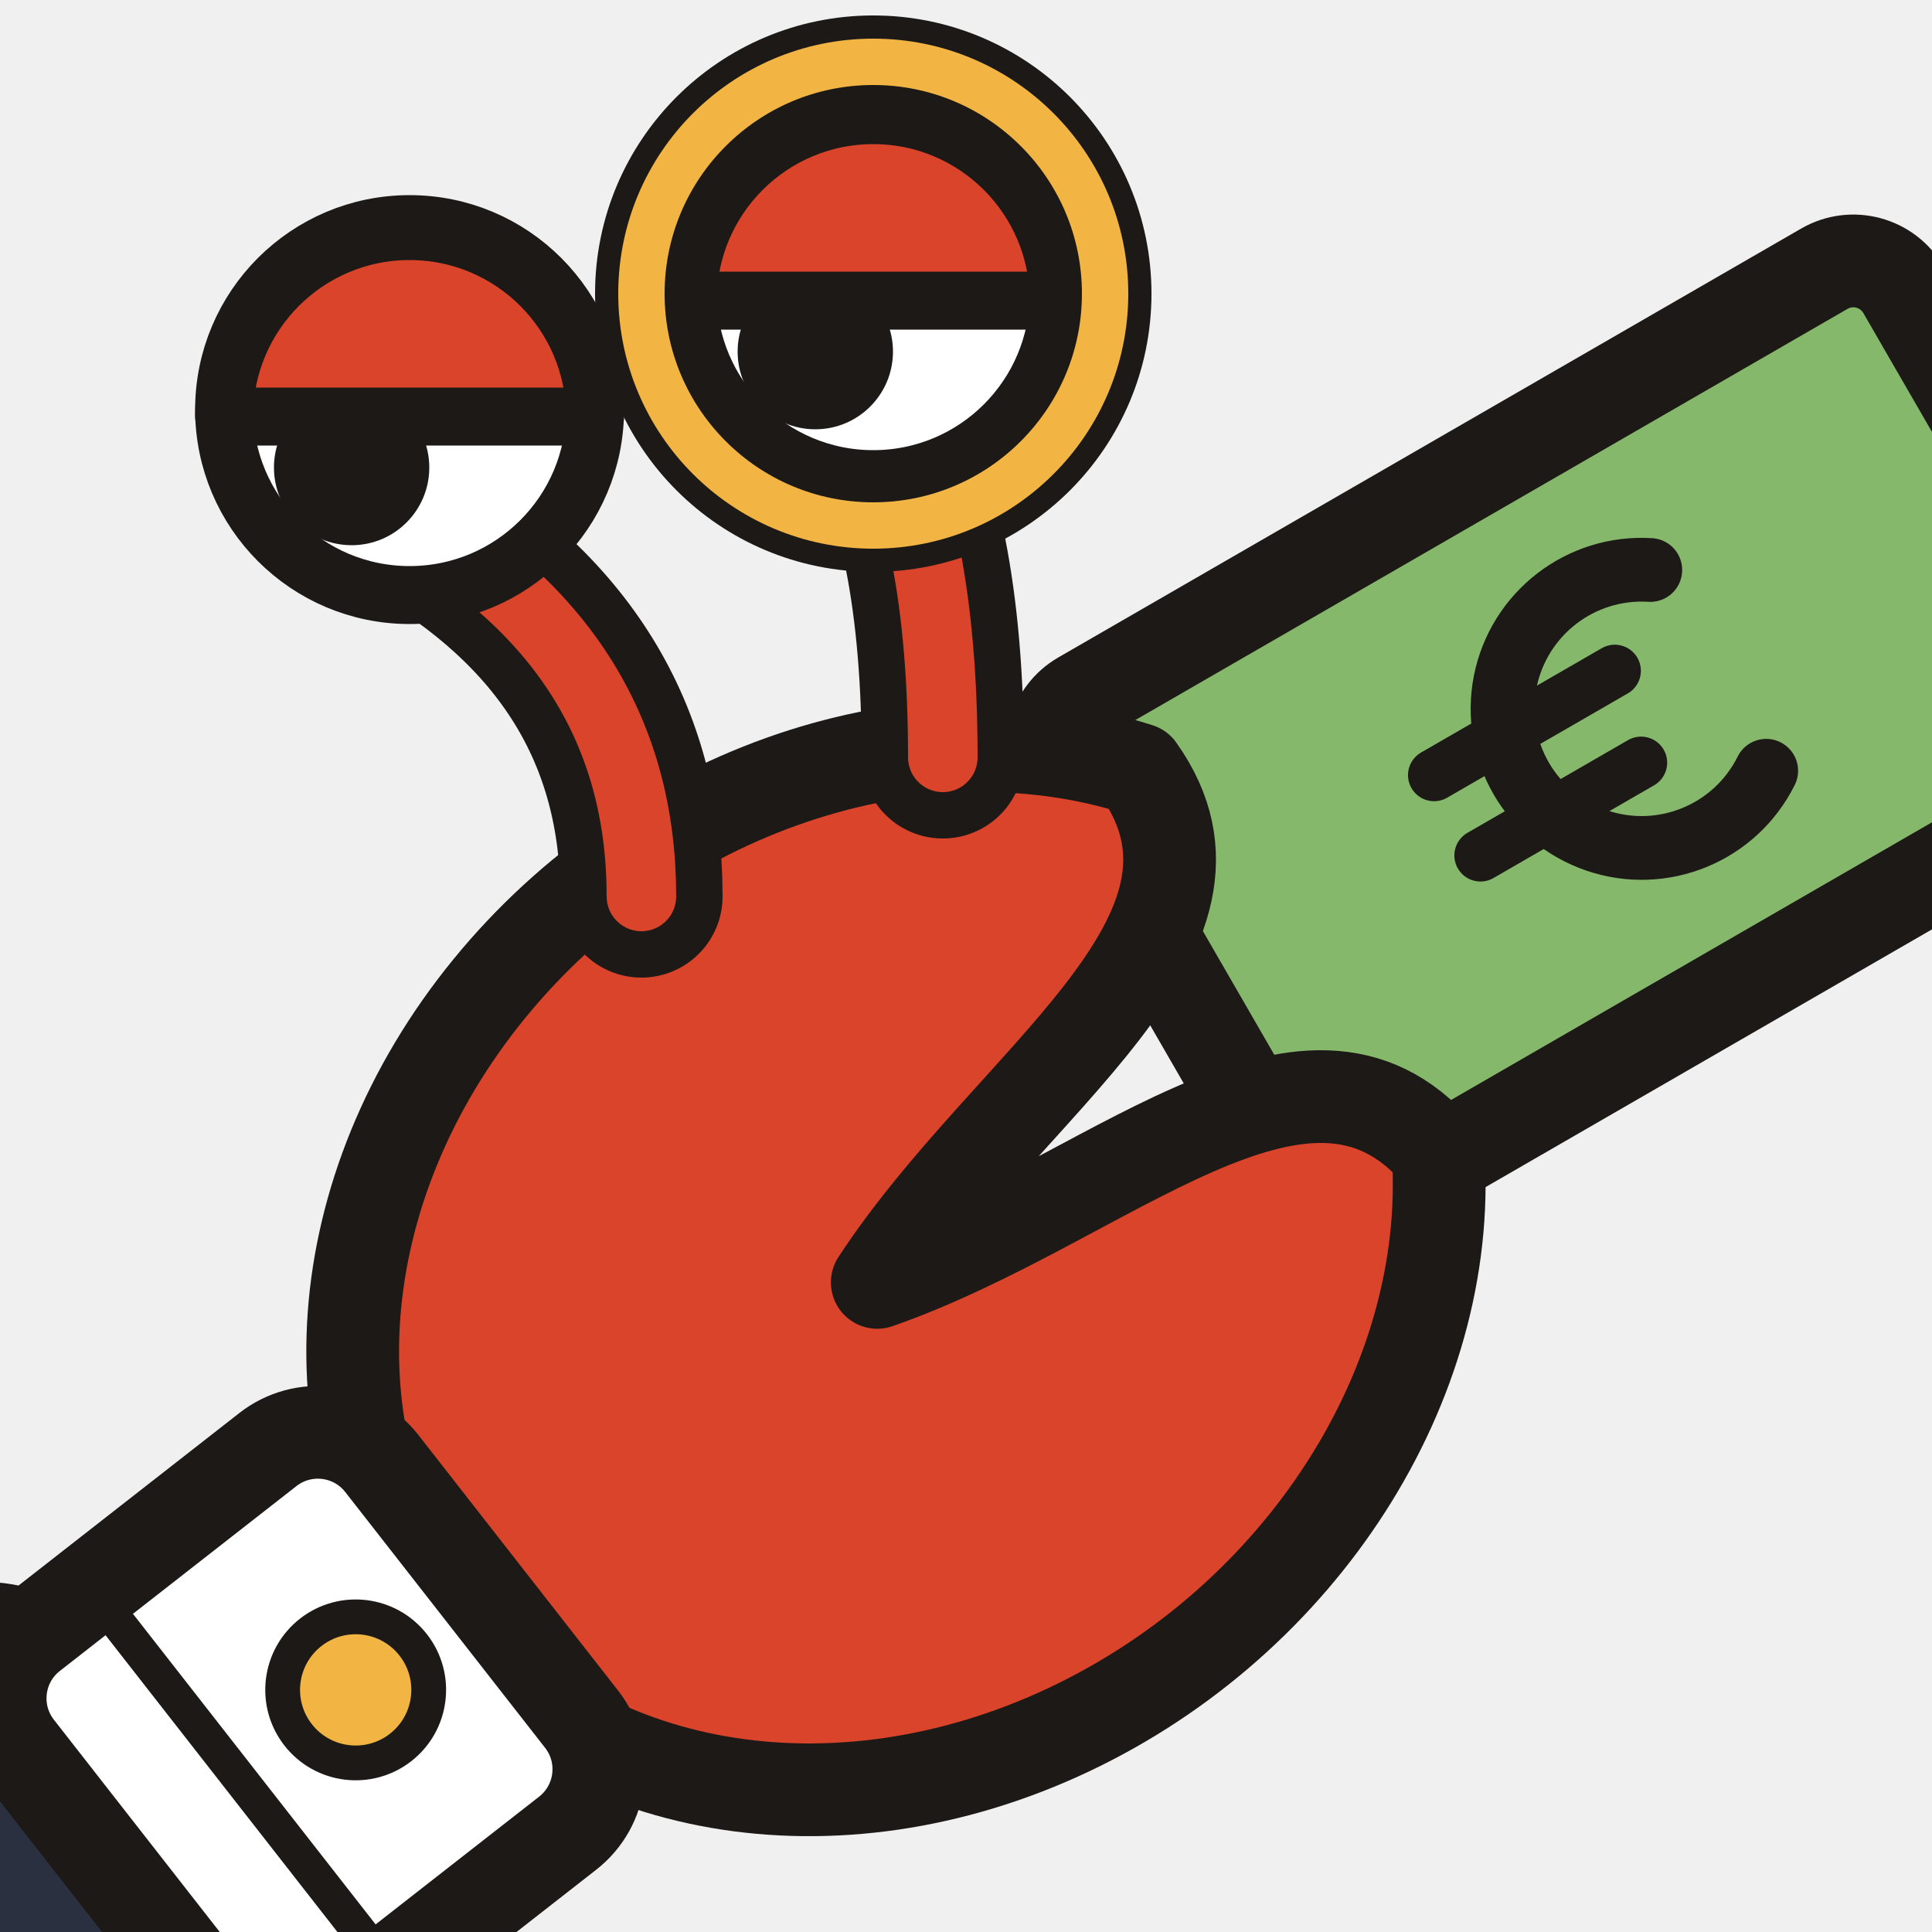
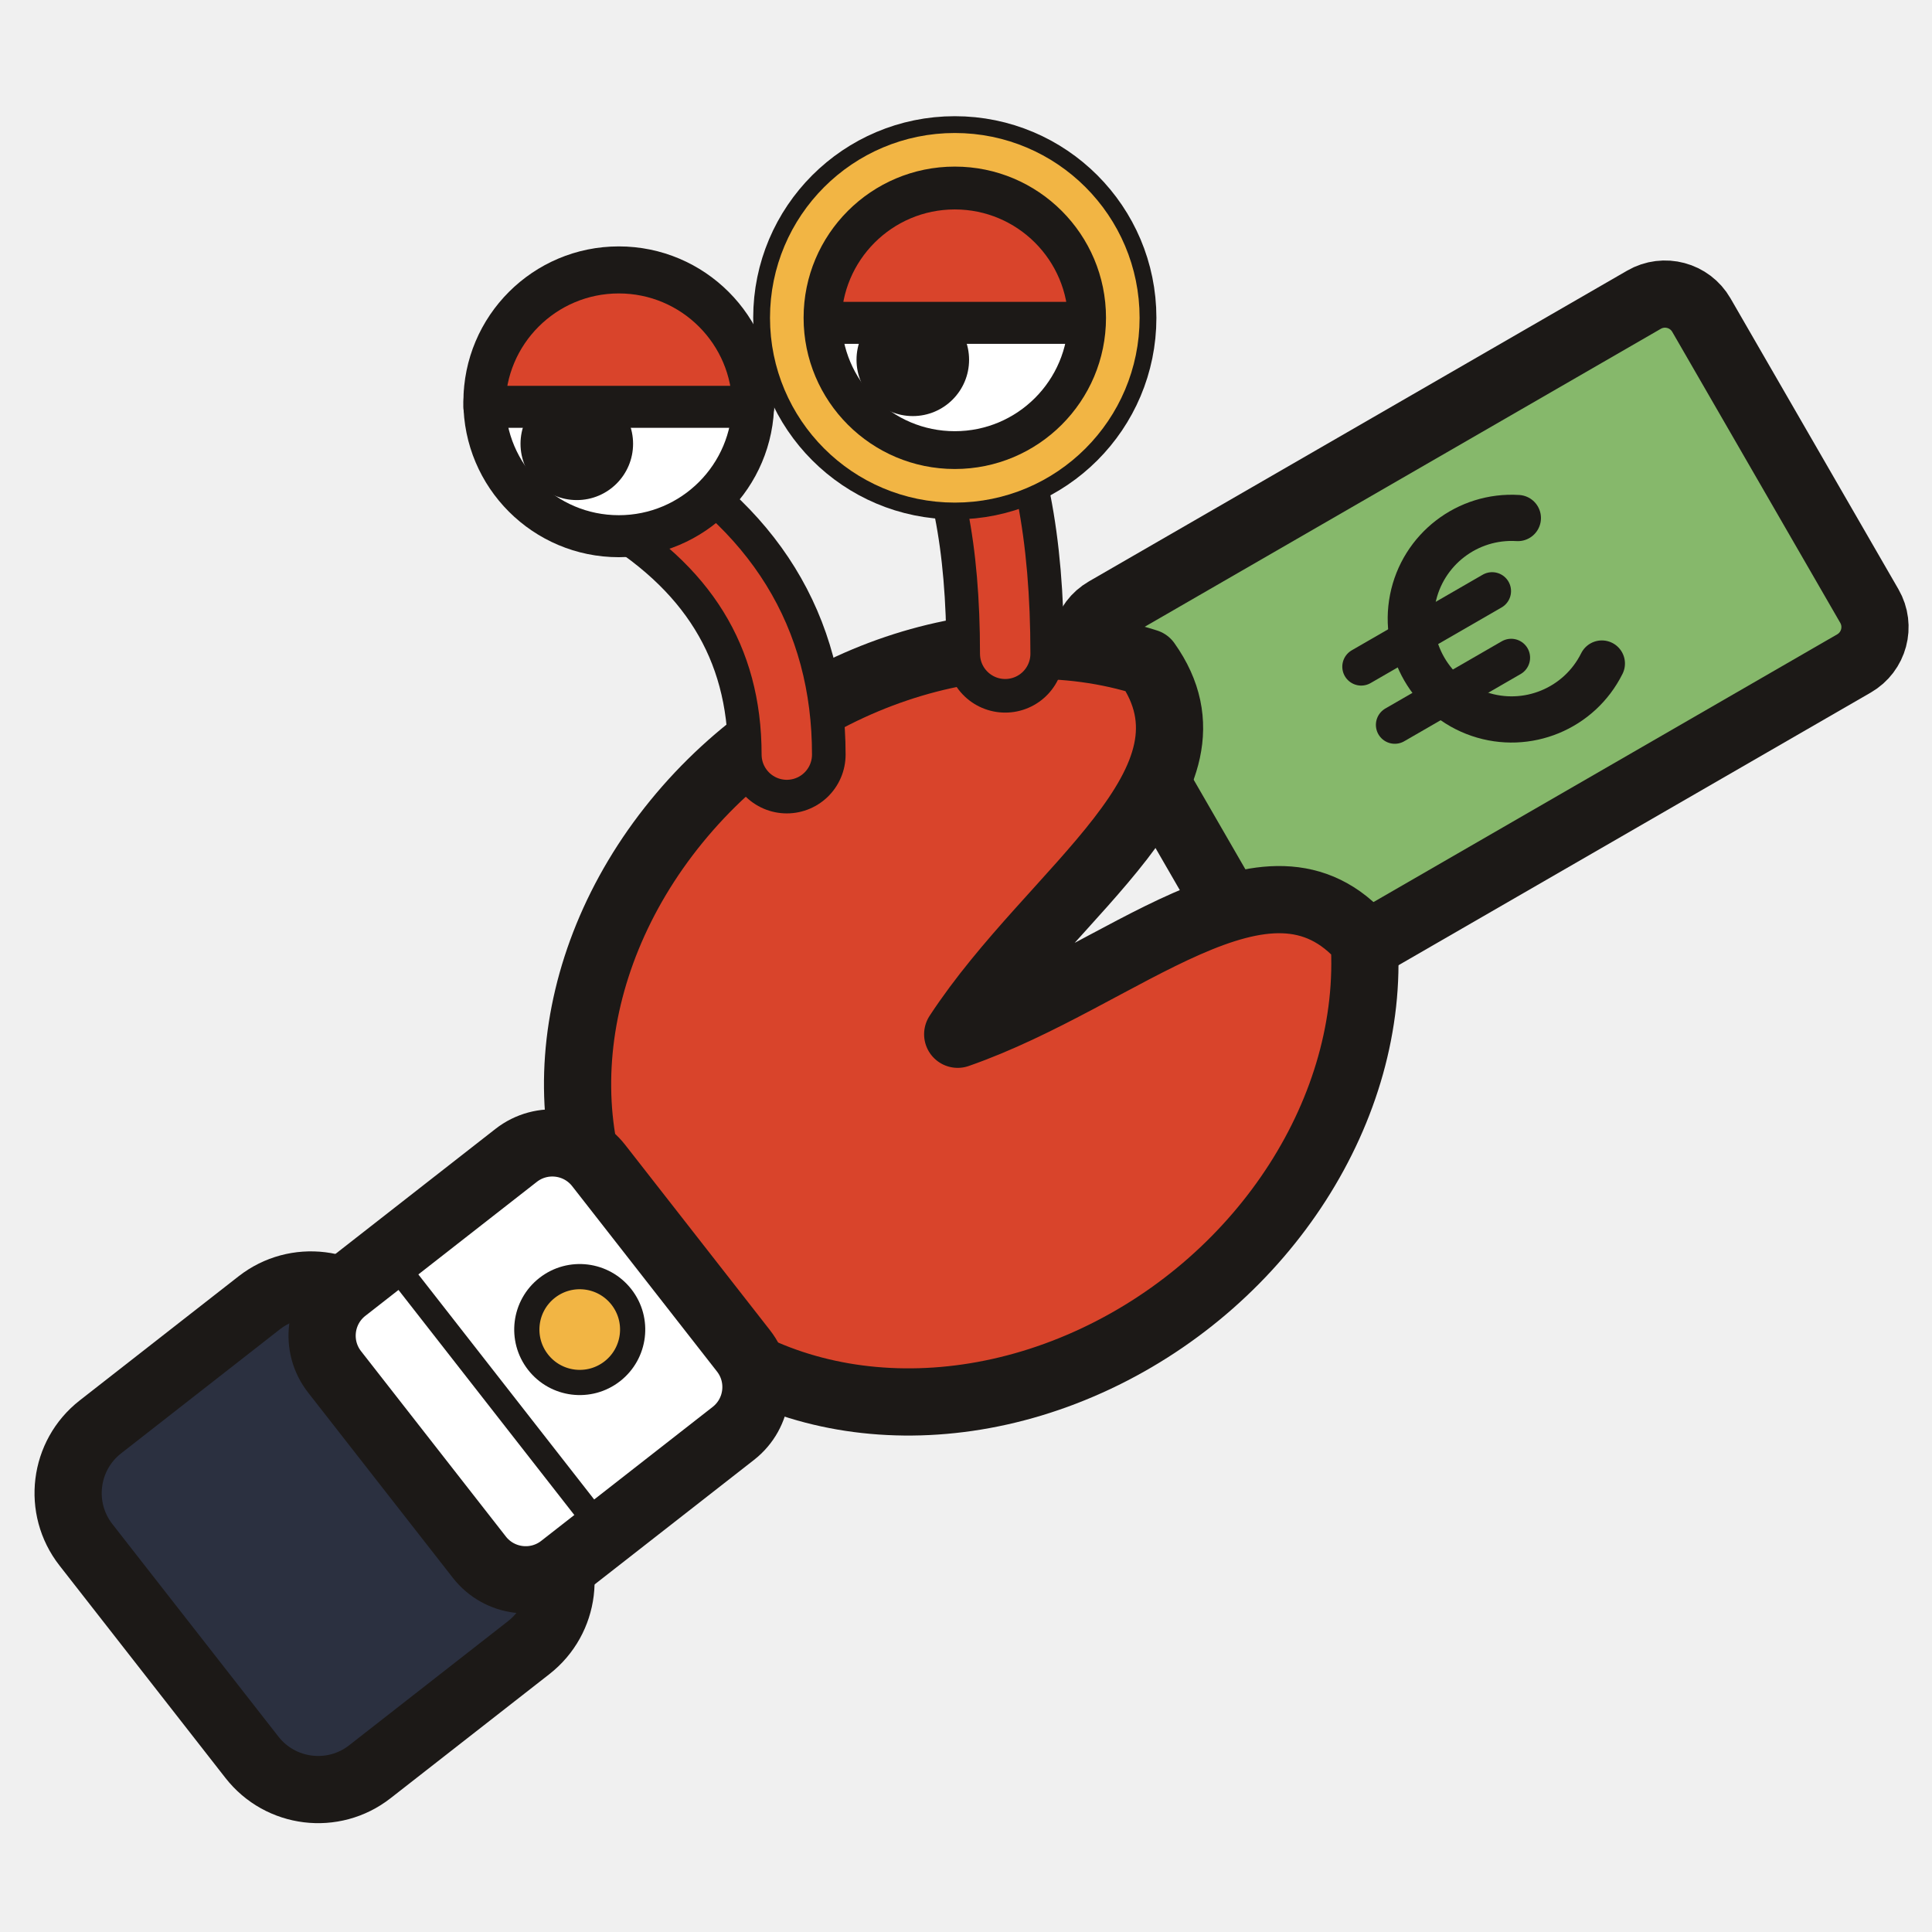
- <svg xmlns="http://www.w3.org/2000/svg" viewBox="0 0 200 200">
+ <svg xmlns="http://www.w3.org/2000/svg" viewBox="-46 -15 276 276">
  <g>
    <g>
      <g transform="translate(100 100) scale(1.2) translate(-118 -84)">
        <g transform="translate(112 110) rotate(-38)">
          <g transform="rotate(8 76 1)">
            <rect x="34" y="-24" width="84" height="50" rx="5" fill="#86b86b" stroke="#1c1917" stroke-width="8" stroke-linejoin="round" />
            <path d="M87 -9 A12 12 0 1 0 87 11" fill="none" stroke="#1c1917" stroke-width="5.5" stroke-linecap="round" />
            <path d="M62 -3 L80 -3 M62 5 L78 5" stroke="#1c1917" stroke-width="4.5" stroke-linecap="round" />
          </g>
          <path d="M42.9 21.0 A49.6 42.0 0 1 1 42.9 -21.0 C42.1 -3.4 17.6 -6.7 -2.1 0.0 C17.6 6.7 42.1 3.4 42.9 21.0 Z" fill="#d9442b" stroke="#1c1917" stroke-width="8" stroke-linejoin="round" stroke-linecap="round" />
          <rect x="-121.3" y="-26.0" width="44" height="52.1" rx="10" fill="#2b3040" stroke="#1c1917" stroke-width="8" />
          <rect x="-85.3" y="-21.0" width="39.9" height="42.0" rx="7" fill="#ffffff" stroke="#1c1917" stroke-width="8" />
          <path d="M-71.8 -17.0 L-71.8 17.0" stroke="#1c1917" stroke-width="3" stroke-linecap="round" />
          <circle cx="-59.2" cy="0" r="6.3" fill="#f2b544" stroke="#1c1917" stroke-width="3" />
        </g>
        <path d="M90 78 Q90 57.0 70 45.6" fill="none" stroke="#1c1917" stroke-width="14" stroke-linecap="round" />
        <path d="M90 78 Q90 57.0 70 45.6" fill="none" stroke="#d9442b" stroke-width="6" stroke-linecap="round" />
        <path d="M116 66 Q116 46.0 110 35.6" fill="none" stroke="#1c1917" stroke-width="14" stroke-linecap="round" />
        <path d="M116 66 Q116 46.0 110 35.6" fill="none" stroke="#d9442b" stroke-width="6" stroke-linecap="round" />
        <circle cx="70" cy="36" r="16" fill="#fff" stroke="#1c1917" stroke-width="5" />
        <circle cx="65.0" cy="41.0" r="6.7" fill="#1c1917" />
        <path d="M54.0 36.6 A16 16 0 0 1 86.0 36.6 Z" fill="#d9442b" stroke="#1c1917" stroke-width="5" stroke-linejoin="round" />
        <circle cx="110" cy="26" r="16" fill="#fff" stroke="#1c1917" stroke-width="5" />
        <circle cx="105.0" cy="31.0" r="6.7" fill="#1c1917" />
        <path d="M94.0 26.6 A16 16 0 0 1 126.0 26.6 Z" fill="#d9442b" stroke="#1c1917" stroke-width="5" stroke-linejoin="round" />
        <circle cx="110" cy="26" r="20" fill="none" stroke="#1c1917" stroke-width="8" />
        <circle cx="110" cy="26" r="20" fill="none" stroke="#f2b544" stroke-width="4" />
      </g>
    </g>
  </g>
</svg>
